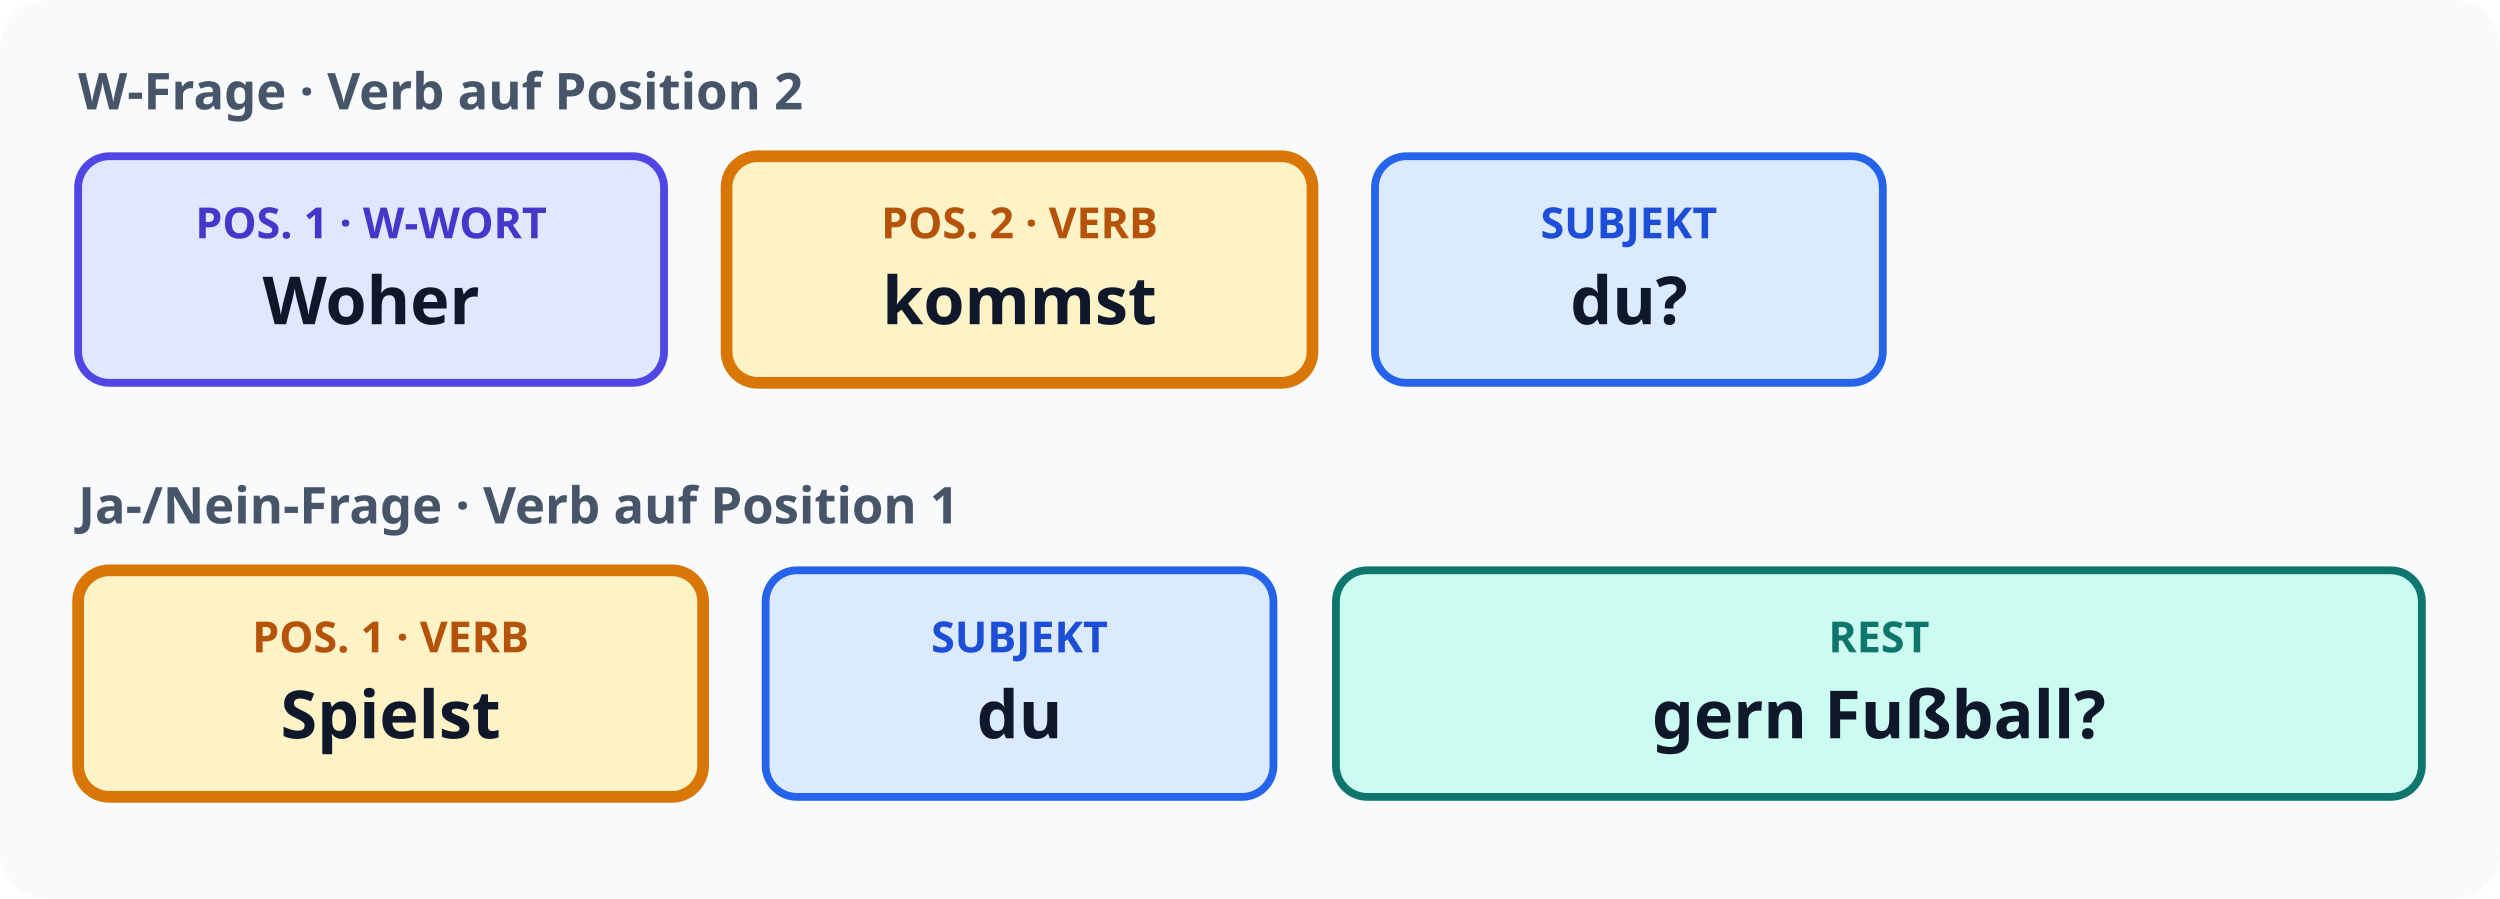
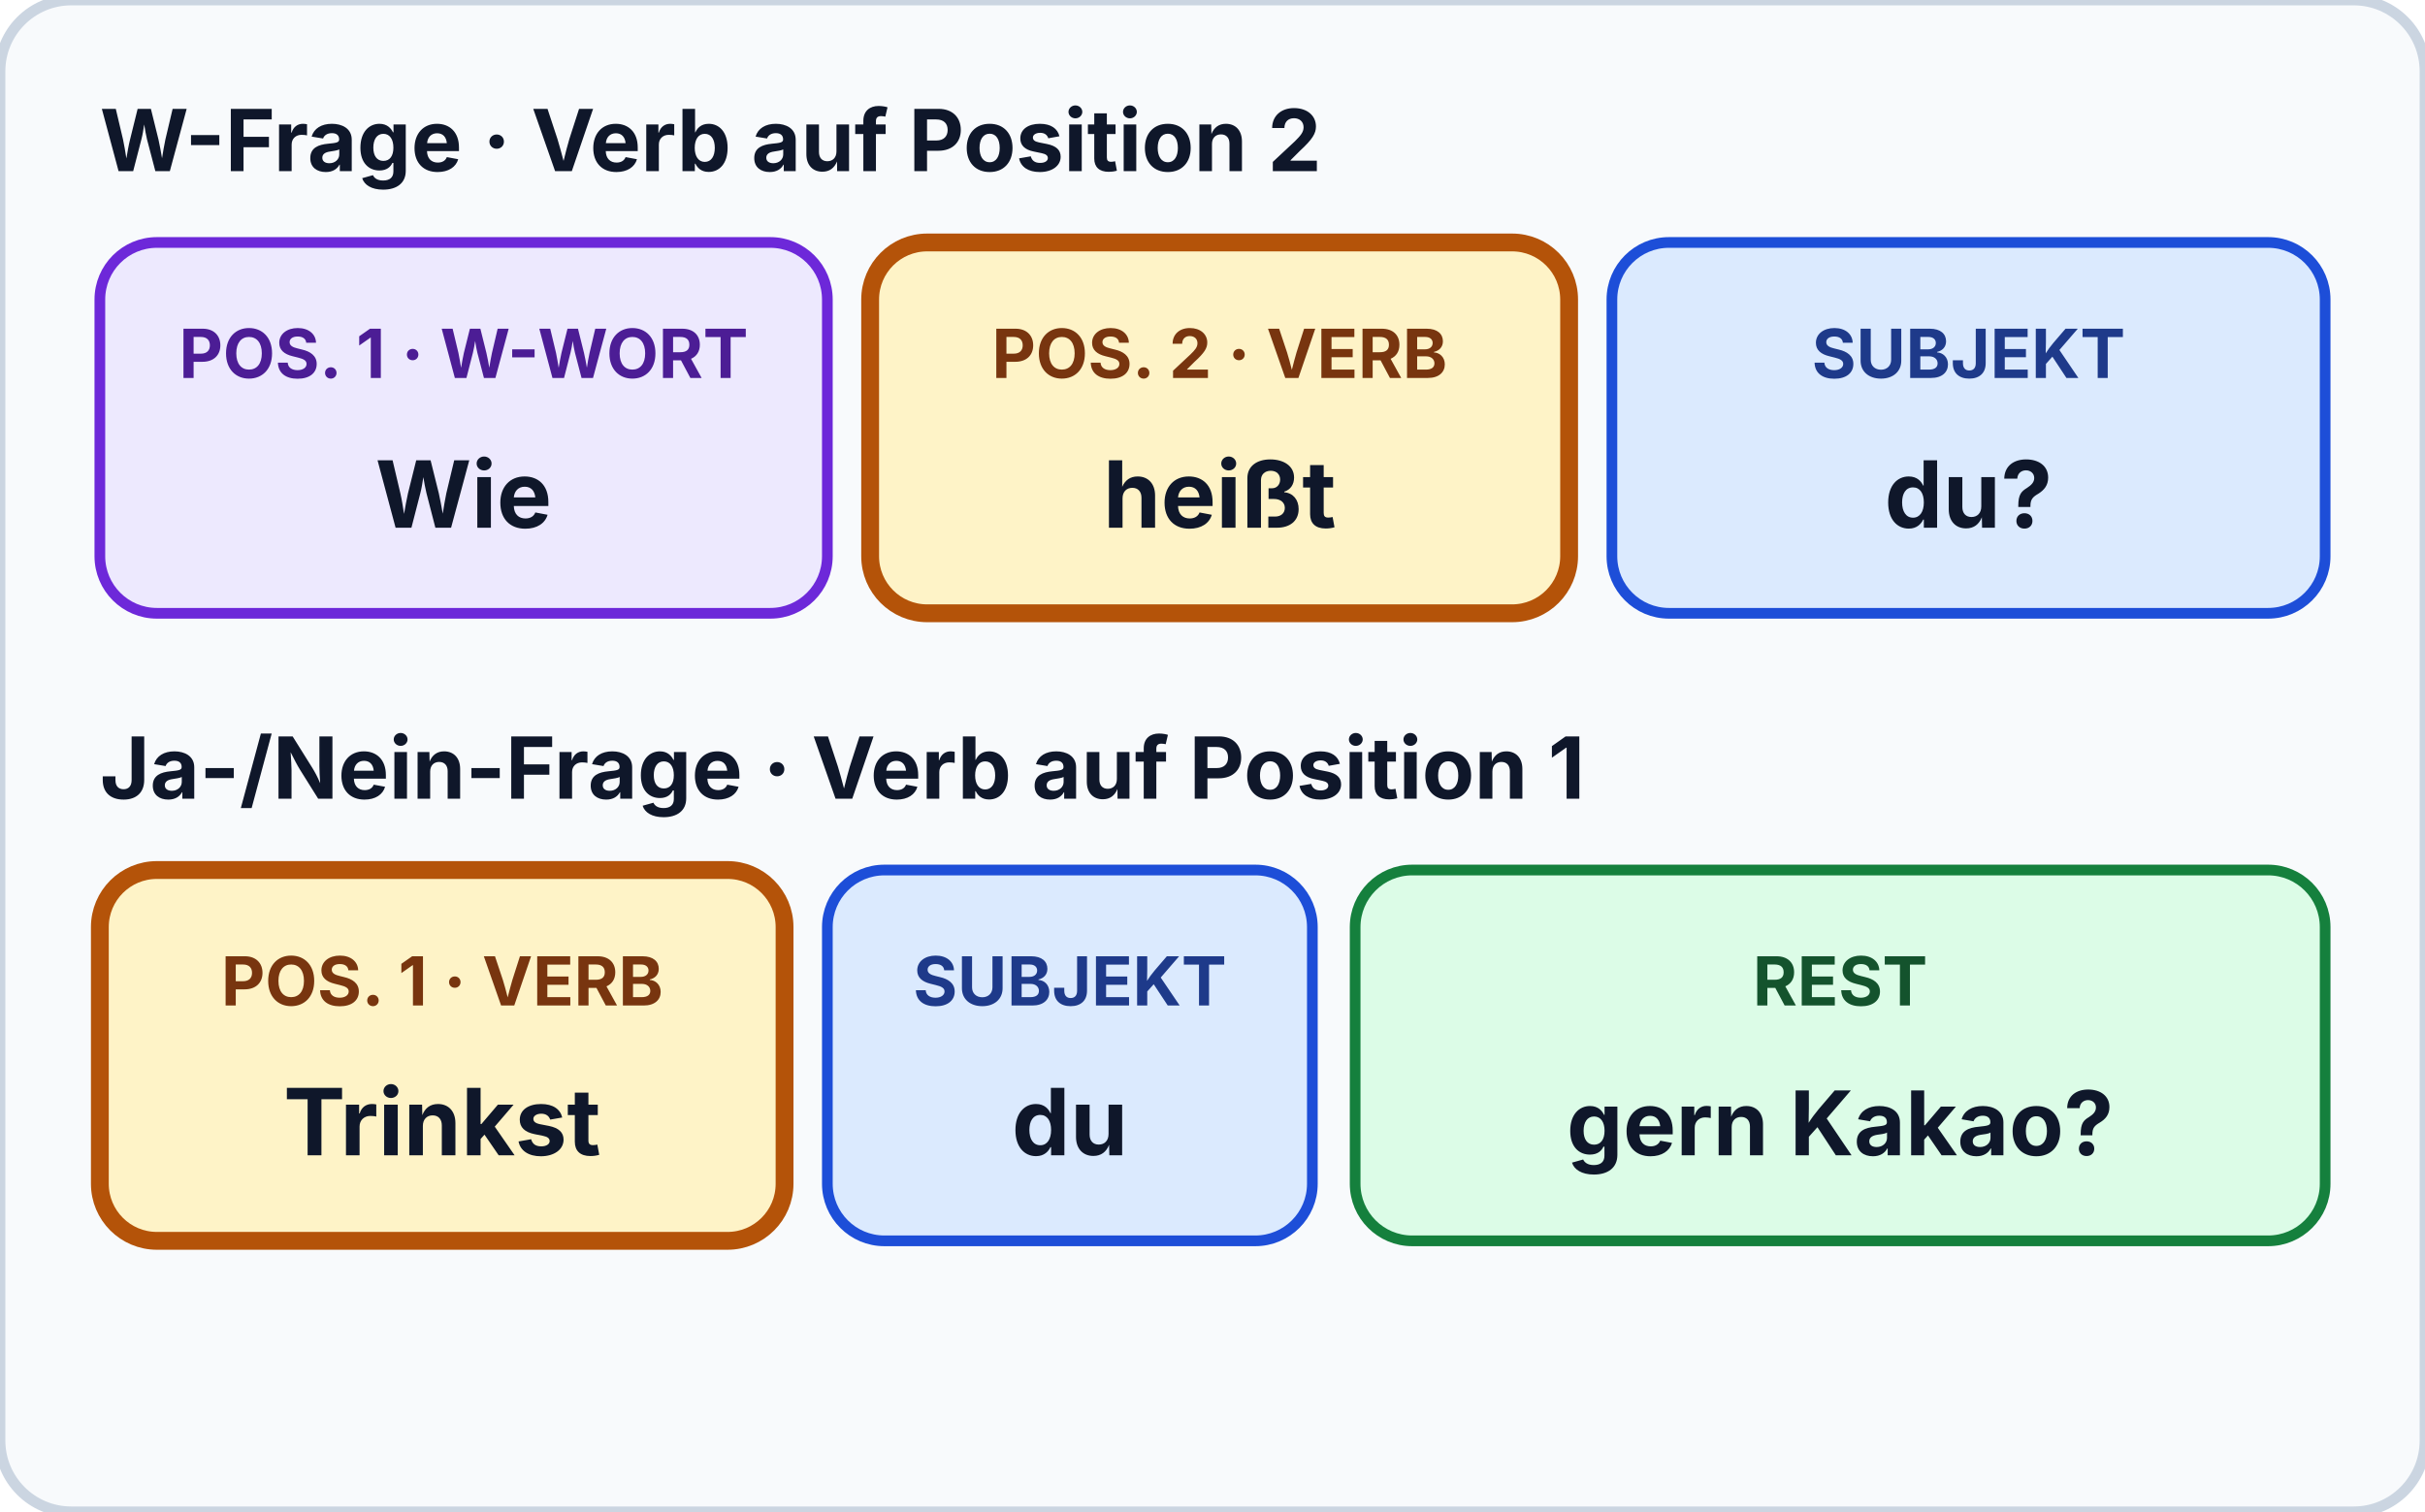
- <svg xmlns="http://www.w3.org/2000/svg" viewBox="0 0 640 230" width="640" height="230" role="img">
-   <rect width="640" height="230" rx="12" fill="#F8FAFC" />
-   <text x="20" y="28" font-family="system-ui, sans-serif" font-size="13" font-weight="700" fill="#475569">W-Frage · Verb auf Position 2</text>
-   <rect x="20" y="40" width="150" height="58" rx="8" fill="#E0E7FF" stroke="#4F46E5" stroke-width="2" />
-   <text x="95" y="61" text-anchor="middle" font-family="system-ui, sans-serif" font-size="11" font-weight="700" fill="#4338CA">POS. 1 · W-WORT</text>
-   <text x="95" y="83" text-anchor="middle" font-family="system-ui, sans-serif" font-size="17" font-weight="700" fill="#0F172A">Woher</text>
-   <rect x="186" y="40" width="150" height="58" rx="8" fill="#FEF3C7" stroke="#D97706" stroke-width="3" />
-   <text x="261" y="61" text-anchor="middle" font-family="system-ui, sans-serif" font-size="11" font-weight="700" fill="#B45309">POS. 2 · VERB</text>
-   <text x="261" y="83" text-anchor="middle" font-family="system-ui, sans-serif" font-size="17" font-weight="700" fill="#0F172A">kommst</text>
-   <rect x="352" y="40" width="130" height="58" rx="8" fill="#DBEAFE" stroke="#2563EB" stroke-width="2" />
-   <text x="417" y="61" text-anchor="middle" font-family="system-ui, sans-serif" font-size="11" font-weight="700" fill="#1D4ED8">SUBJEKT</text>
-   <text x="417" y="83" text-anchor="middle" font-family="system-ui, sans-serif" font-size="17" font-weight="700" fill="#0F172A">du?</text>
-   <text x="20" y="134" font-family="system-ui, sans-serif" font-size="13" font-weight="700" fill="#475569">Ja-/Nein-Frage · Verb auf Position 1</text>
-   <rect x="20" y="146" width="160" height="58" rx="8" fill="#FEF3C7" stroke="#D97706" stroke-width="3" />
-   <text x="100" y="167" text-anchor="middle" font-family="system-ui, sans-serif" font-size="11" font-weight="700" fill="#B45309">POS. 1 · VERB</text>
-   <text x="100" y="189" text-anchor="middle" font-family="system-ui, sans-serif" font-size="17" font-weight="700" fill="#0F172A">Spielst</text>
-   <rect x="196" y="146" width="130" height="58" rx="8" fill="#DBEAFE" stroke="#2563EB" stroke-width="2" />
-   <text x="261" y="167" text-anchor="middle" font-family="system-ui, sans-serif" font-size="11" font-weight="700" fill="#1D4ED8">SUBJEKT</text>
-   <text x="261" y="189" text-anchor="middle" font-family="system-ui, sans-serif" font-size="17" font-weight="700" fill="#0F172A">du</text>
-   <rect x="342" y="146" width="278" height="58" rx="8" fill="#CCFBF1" stroke="#0F766E" stroke-width="2" />
-   <text x="481" y="167" text-anchor="middle" font-family="system-ui, sans-serif" font-size="11" font-weight="700" fill="#0F766E">REST</text>
-   <text x="481" y="189" text-anchor="middle" font-family="system-ui, sans-serif" font-size="17" font-weight="700" fill="#0F172A">gern Fußball?</text>
+ <svg xmlns="http://www.w3.org/2000/svg" viewBox="0 0 340 212" role="img" aria-label="Satzkarten für Fragen: W-Frage Wie heißt du mit Verb auf Position 2, Ja-Nein-Frage Trinkst du gern Kakao mit Verb auf Position 1">
+   <rect width="340" height="212" rx="10" fill="#f8fafc" stroke="#cbd5e1" stroke-width="1.5" />
+   <text x="14" y="24" font-family="system-ui, -apple-system, sans-serif" font-size="12" font-weight="700" fill="#0f172a">W-Frage · Verb auf Position 2</text>
+   <rect x="14" y="34" width="102" height="52" rx="8" fill="#ede9fe" stroke="#6d28d9" stroke-width="1.5" />
+   <text x="65" y="53" text-anchor="middle" font-family="system-ui, -apple-system, sans-serif" font-size="9.5" font-weight="700" fill="#4c1d95">POS. 1 · W-WORT</text>
+   <text x="65" y="74" text-anchor="middle" font-family="system-ui, -apple-system, sans-serif" font-size="13" font-weight="700" fill="#0f172a">Wie</text>
+   <rect x="122" y="34" width="98" height="52" rx="8" fill="#fef3c7" stroke="#b45309" stroke-width="2.5" />
+   <text x="171" y="53" text-anchor="middle" font-family="system-ui, -apple-system, sans-serif" font-size="9.5" font-weight="700" fill="#78350f">POS. 2 · VERB</text>
+   <text x="171" y="74" text-anchor="middle" font-family="system-ui, -apple-system, sans-serif" font-size="13" font-weight="700" fill="#0f172a">heißt</text>
+   <rect x="226" y="34" width="100" height="52" rx="8" fill="#dbeafe" stroke="#1d4ed8" stroke-width="1.5" />
+   <text x="276" y="53" text-anchor="middle" font-family="system-ui, -apple-system, sans-serif" font-size="9.5" font-weight="700" fill="#1e3a8a">SUBJEKT</text>
+   <text x="276" y="74" text-anchor="middle" font-family="system-ui, -apple-system, sans-serif" font-size="13" font-weight="700" fill="#0f172a">du?</text>
+   <text x="14" y="112" font-family="system-ui, -apple-system, sans-serif" font-size="12" font-weight="700" fill="#0f172a">Ja-/Nein-Frage · Verb auf Position 1</text>
+   <rect x="14" y="122" width="96" height="52" rx="8" fill="#fef3c7" stroke="#b45309" stroke-width="2.5" />
+   <text x="62" y="141" text-anchor="middle" font-family="system-ui, -apple-system, sans-serif" font-size="9.5" font-weight="700" fill="#78350f">POS. 1 · VERB</text>
+   <text x="62" y="162" text-anchor="middle" font-family="system-ui, -apple-system, sans-serif" font-size="13" font-weight="700" fill="#0f172a">Trinkst</text>
+   <rect x="116" y="122" width="68" height="52" rx="8" fill="#dbeafe" stroke="#1d4ed8" stroke-width="1.5" />
+   <text x="150" y="141" text-anchor="middle" font-family="system-ui, -apple-system, sans-serif" font-size="9.5" font-weight="700" fill="#1e3a8a">SUBJEKT</text>
+   <text x="150" y="162" text-anchor="middle" font-family="system-ui, -apple-system, sans-serif" font-size="13" font-weight="700" fill="#0f172a">du</text>
+   <rect x="190" y="122" width="136" height="52" rx="8" fill="#dcfce7" stroke="#15803d" stroke-width="1.5" />
+   <text x="258" y="141" text-anchor="middle" font-family="system-ui, -apple-system, sans-serif" font-size="9.5" font-weight="700" fill="#14532d">REST</text>
+   <text x="258" y="162" text-anchor="middle" font-family="system-ui, -apple-system, sans-serif" font-size="12.5" font-weight="700" fill="#0f172a">gern Kakao?</text>
</svg>
